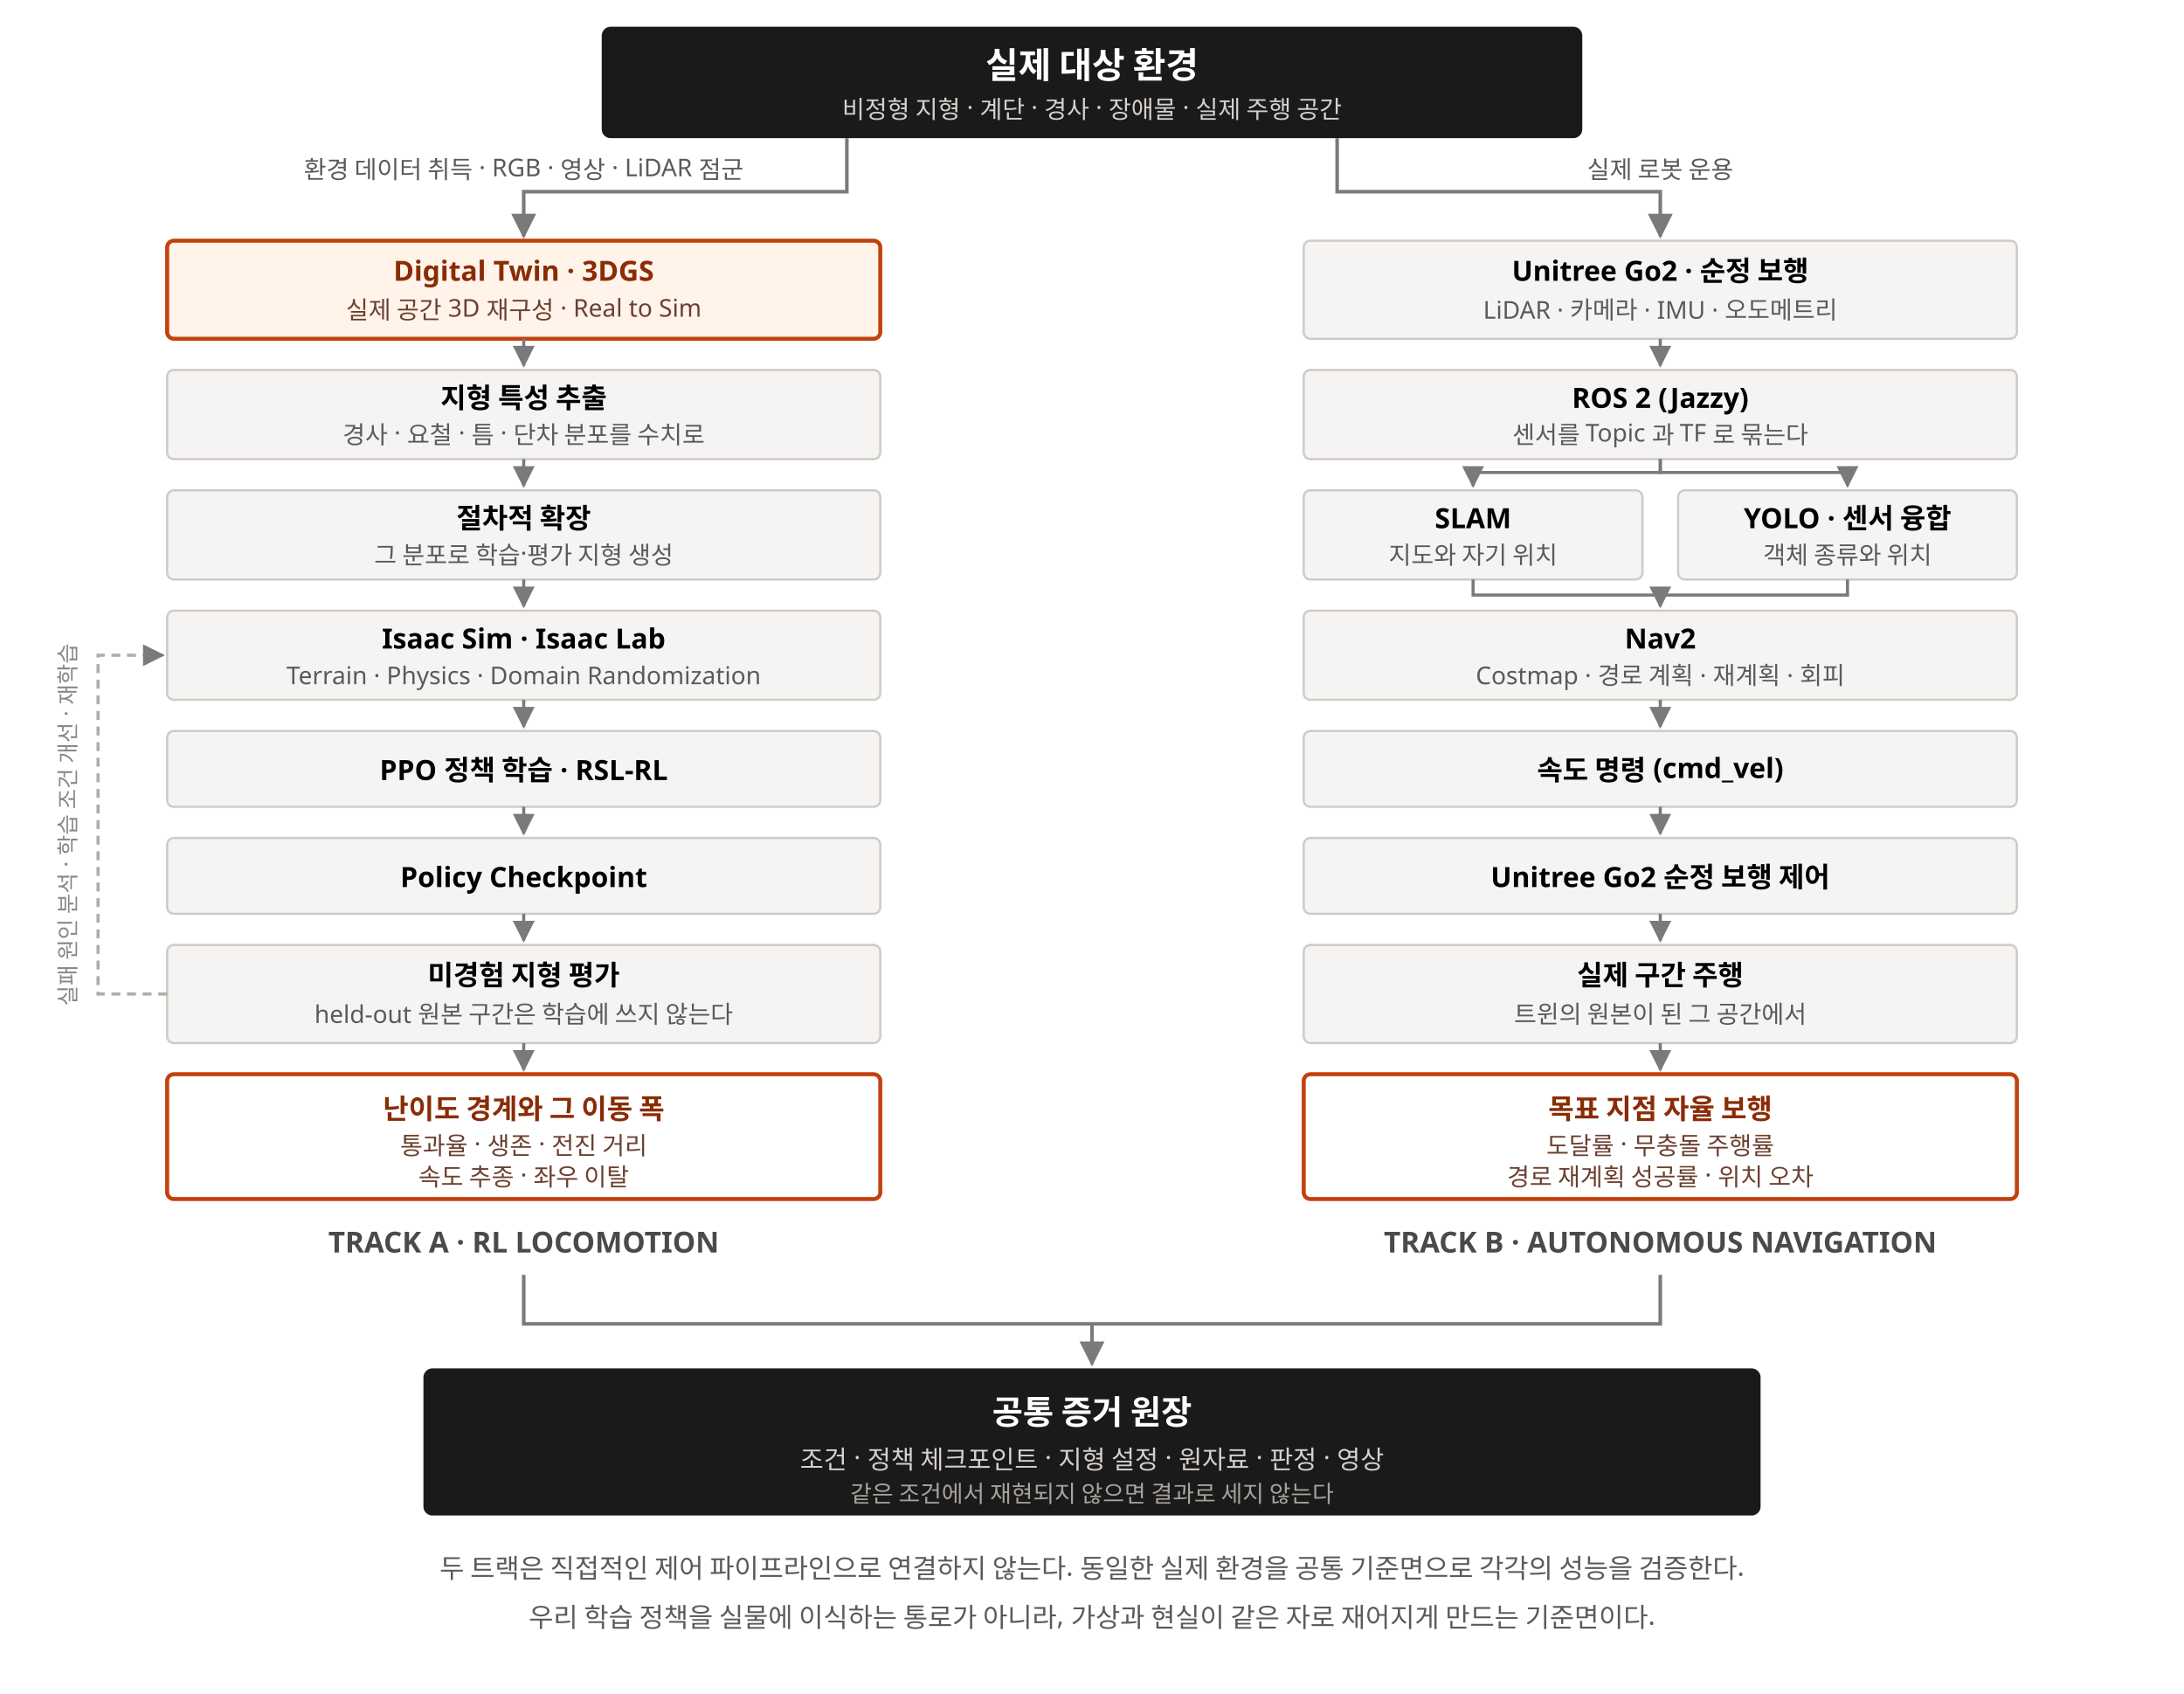
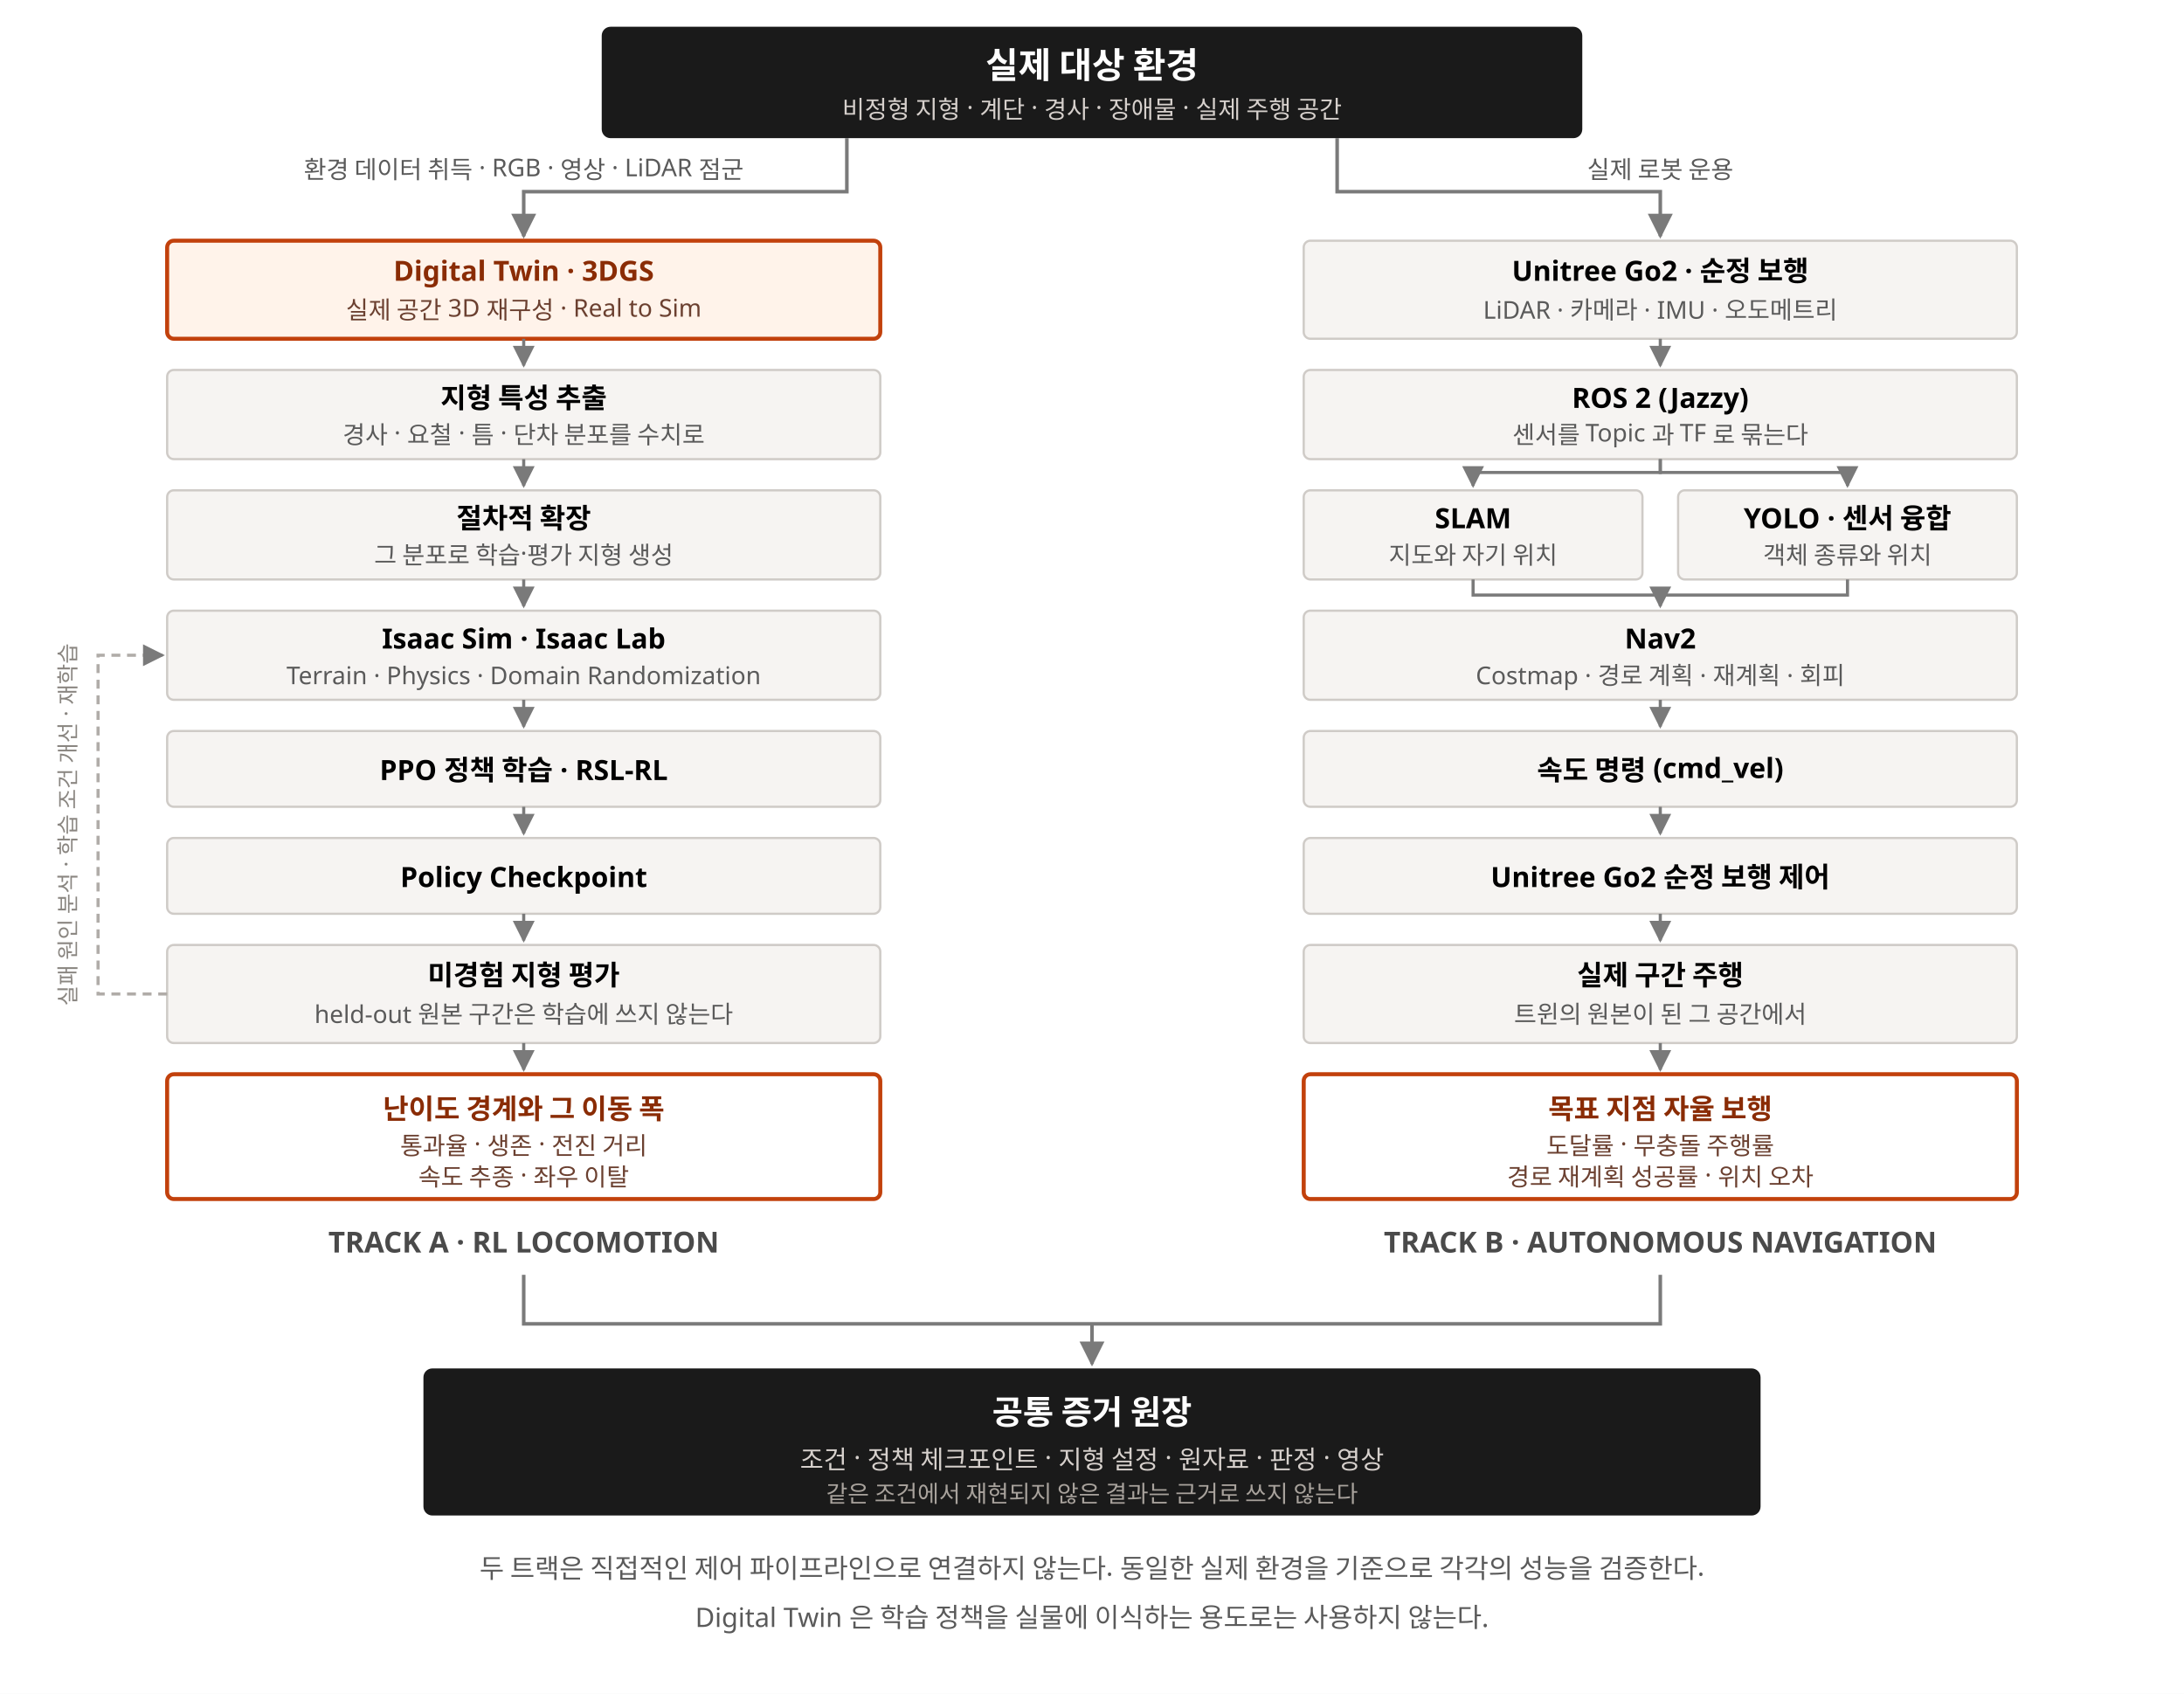
<svg xmlns="http://www.w3.org/2000/svg" viewBox="0 0 980 760" width="980" height="760" font-family="Malgun Gothic, 맑은 고딕, sans-serif">
  <defs>
    <marker id="b" viewBox="0 0 10 10" refX="9" refY="5" markerWidth="7" markerHeight="7" orient="auto">
      <path d="M0 0 L10 5 L0 10 z" fill="#7a7a7a" />
    </marker>
  </defs>
  <rect width="980" height="760" fill="#ffffff" />
  <rect x="270" y="12" width="440" height="50" rx="4" fill="#1a1a1a" />
  <text x="490" y="35" text-anchor="middle" fill="#fff" font-size="16" font-weight="700">실제 대상 환경</text>
  <text x="490" y="53" text-anchor="middle" fill="#d6d0cc" font-size="11">비정형 지형 · 계단 · 경사 · 장애물 · 실제 주행 공간</text>
  <path d="M380 62 L380 86 L235 86 L235 106" fill="none" stroke="#7a7a7a" stroke-width="1.6" marker-end="url(#b)" />
  <path d="M600 62 L600 86 L745 86 L745 106" fill="none" stroke="#7a7a7a" stroke-width="1.6" marker-end="url(#b)" />
  <text x="235" y="80" text-anchor="middle" font-size="11" fill="#5a5a5a">환경 데이터 취득 · RGB · 영상 · LiDAR 점군</text>
  <text x="745" y="80" text-anchor="middle" font-size="11" fill="#5a5a5a">실제 로봇 운용</text>
  <g font-size="12.5">
    <rect x="75" y="108" width="320" height="44" rx="3" fill="#fff3ea" stroke="#c2410c" stroke-width="1.8" />
    <text x="235" y="126" text-anchor="middle" font-weight="700" fill="#8a2c05">Digital Twin · 3DGS</text>
    <text x="235" y="143" text-anchor="middle" font-size="11" fill="#6b4030">실제 공간 3D 재구성 · Real to Sim</text>
    <rect x="75" y="166" width="320" height="40" rx="3" fill="#f6f4f2" stroke="#cfcbc7" />
    <text x="235" y="183" text-anchor="middle" font-weight="700">지형 특성 추출</text>
    <text x="235" y="199" text-anchor="middle" font-size="11" fill="#5a5a5a">경사 · 요철 · 틈 · 단차 분포를 수치로</text>
    <rect x="75" y="220" width="320" height="40" rx="3" fill="#f6f4f2" stroke="#cfcbc7" />
    <text x="235" y="237" text-anchor="middle" font-weight="700">절차적 확장</text>
    <text x="235" y="253" text-anchor="middle" font-size="11" fill="#5a5a5a">그 분포로 학습·평가 지형 생성</text>
    <rect x="75" y="274" width="320" height="40" rx="3" fill="#f6f4f2" stroke="#cfcbc7" />
    <text x="235" y="291" text-anchor="middle" font-weight="700">Isaac Sim · Isaac Lab</text>
    <text x="235" y="307" text-anchor="middle" font-size="11" fill="#5a5a5a">Terrain · Physics · Domain Randomization</text>
    <rect x="75" y="328" width="320" height="34" rx="3" fill="#f6f4f2" stroke="#cfcbc7" />
    <text x="235" y="350" text-anchor="middle" font-weight="700">PPO 정책 학습 · RSL-RL</text>
    <rect x="75" y="376" width="320" height="34" rx="3" fill="#f6f4f2" stroke="#cfcbc7" />
    <text x="235" y="398" text-anchor="middle" font-weight="700">Policy Checkpoint</text>
    <rect x="75" y="424" width="320" height="44" rx="3" fill="#f6f4f2" stroke="#cfcbc7" />
    <text x="235" y="442" text-anchor="middle" font-weight="700">미경험 지형 평가</text>
    <text x="235" y="459" text-anchor="middle" font-size="11" fill="#5a5a5a">held-out 원본 구간은 학습에 쓰지 않는다</text>
    <rect x="75" y="482" width="320" height="56" rx="3" fill="#fff" stroke="#c2410c" stroke-width="1.8" />
    <text x="235" y="502" text-anchor="middle" font-weight="700" fill="#8a2c05">난이도 경계와 그 이동 폭</text>
    <text x="235" y="518" text-anchor="middle" font-size="11" fill="#6b4030">통과율 · 생존 · 전진 거리</text>
    <text x="235" y="532" text-anchor="middle" font-size="11" fill="#6b4030">속도 추종 · 좌우 이탈</text>
  </g>
  <g stroke="#7a7a7a" stroke-width="1.4" marker-end="url(#b)" fill="none">
    <line x1="235" y1="152" x2="235" y2="164" />
    <line x1="235" y1="206" x2="235" y2="218" />
    <line x1="235" y1="260" x2="235" y2="272" />
    <line x1="235" y1="314" x2="235" y2="326" />
    <line x1="235" y1="362" x2="235" y2="374" />
    <line x1="235" y1="410" x2="235" y2="422" />
    <line x1="235" y1="468" x2="235" y2="480" />
  </g>
  <path d="M75 446 L44 446 L44 294 L73 294" fill="none" stroke="#b0aca8" stroke-width="1.4" stroke-dasharray="4 3" marker-end="url(#b)" />
  <text x="34" y="370" font-size="10" fill="#8a8681" transform="rotate(-90 34 370)" text-anchor="middle">실패 원인 분석 · 학습 조건 개선 · 재학습</text>
  <g font-size="12.5">
    <rect x="585" y="108" width="320" height="44" rx="3" fill="#f6f4f2" stroke="#cfcbc7" />
    <text x="745" y="126" text-anchor="middle" font-weight="700">Unitree Go2 · 순정 보행</text>
    <text x="745" y="143" text-anchor="middle" font-size="11" fill="#5a5a5a">LiDAR · 카메라 · IMU · 오도메트리</text>
    <rect x="585" y="166" width="320" height="40" rx="3" fill="#f6f4f2" stroke="#cfcbc7" />
    <text x="745" y="183" text-anchor="middle" font-weight="700">ROS 2 (Jazzy)</text>
    <text x="745" y="199" text-anchor="middle" font-size="11" fill="#5a5a5a">센서를 Topic 과 TF 로 묶는다</text>
    <rect x="585" y="220" width="152" height="40" rx="3" fill="#f6f4f2" stroke="#cfcbc7" />
    <text x="661" y="237" text-anchor="middle" font-weight="700">SLAM</text>
    <text x="661" y="253" text-anchor="middle" font-size="11" fill="#5a5a5a">지도와 자기 위치</text>
    <rect x="753" y="220" width="152" height="40" rx="3" fill="#f6f4f2" stroke="#cfcbc7" />
    <text x="829" y="237" text-anchor="middle" font-weight="700">YOLO · 센서 융합</text>
    <text x="829" y="253" text-anchor="middle" font-size="11" fill="#5a5a5a">객체 종류와 위치</text>
    <rect x="585" y="274" width="320" height="40" rx="3" fill="#f6f4f2" stroke="#cfcbc7" />
    <text x="745" y="291" text-anchor="middle" font-weight="700">Nav2</text>
    <text x="745" y="307" text-anchor="middle" font-size="11" fill="#5a5a5a">Costmap · 경로 계획 · 재계획 · 회피</text>
    <rect x="585" y="328" width="320" height="34" rx="3" fill="#f6f4f2" stroke="#cfcbc7" />
    <text x="745" y="350" text-anchor="middle" font-weight="700">속도 명령 (cmd_vel)</text>
    <rect x="585" y="376" width="320" height="34" rx="3" fill="#f6f4f2" stroke="#cfcbc7" />
    <text x="745" y="398" text-anchor="middle" font-weight="700">Unitree Go2 순정 보행 제어</text>
    <rect x="585" y="424" width="320" height="44" rx="3" fill="#f6f4f2" stroke="#cfcbc7" />
    <text x="745" y="442" text-anchor="middle" font-weight="700">실제 구간 주행</text>
    <text x="745" y="459" text-anchor="middle" font-size="11" fill="#5a5a5a">트윈의 원본이 된 그 공간에서</text>
    <rect x="585" y="482" width="320" height="56" rx="3" fill="#fff" stroke="#c2410c" stroke-width="1.8" />
    <text x="745" y="502" text-anchor="middle" font-weight="700" fill="#8a2c05">목표 지점 자율 보행</text>
    <text x="745" y="518" text-anchor="middle" font-size="11" fill="#6b4030">도달률 · 무충돌 주행률</text>
    <text x="745" y="532" text-anchor="middle" font-size="11" fill="#6b4030">경로 재계획 성공률 · 위치 오차</text>
  </g>
  <g stroke="#7a7a7a" stroke-width="1.4" marker-end="url(#b)" fill="none">
    <line x1="745" y1="152" x2="745" y2="164" />
    <path d="M745 206 L745 212 L661 212 L661 218" />
    <path d="M745 206 L745 212 L829 212 L829 218" />
    <path d="M661 260 L661 267 L745 267 L745 272" />
    <line x1="745" y1="314" x2="745" y2="326" />
    <line x1="745" y1="362" x2="745" y2="374" />
    <line x1="745" y1="410" x2="745" y2="422" />
    <line x1="745" y1="468" x2="745" y2="480" />
  </g>
  <path d="M829 260 L829 267 L745 267" fill="none" stroke="#7a7a7a" stroke-width="1.4" />
  <text x="235" y="562" text-anchor="middle" font-size="13" font-weight="700" fill="#4a4a4a">TRACK A · RL LOCOMOTION</text>
  <text x="745" y="562" text-anchor="middle" font-size="13" font-weight="700" fill="#4a4a4a">TRACK B · AUTONOMOUS NAVIGATION</text>
  <path d="M235 572 L235 594 L490 594" fill="none" stroke="#7a7a7a" stroke-width="1.6" />
  <path d="M745 572 L745 594 L490 594" fill="none" stroke="#7a7a7a" stroke-width="1.6" />
  <line x1="490" y1="594" x2="490" y2="612" stroke="#7a7a7a" stroke-width="1.6" marker-end="url(#b)" />
  <rect x="190" y="614" width="600" height="66" rx="4" fill="#1a1a1a" />
  <text x="490" y="639" text-anchor="middle" fill="#fff" font-size="15" font-weight="700">공통 증거 원장</text>
  <text x="490" y="659" text-anchor="middle" fill="#d6d0cc" font-size="11.5">조건 · 정책 체크포인트 · 지형 설정 · 원자료 · 판정 · 영상</text>
-   <text x="490" y="674" text-anchor="middle" fill="#a8a29c" font-size="10.5">같은 조건에서 재현되지 않으면 결과로 세지 않는다</text>
-   <text x="490" y="708" text-anchor="middle" font-size="12" fill="#5a5a5a">두 트랙은 직접적인 제어 파이프라인으로 연결하지 않는다. 동일한 실제 환경을 공통 기준면으로 각각의 성능을 검증한다.</text>
-   <text x="490" y="730" text-anchor="middle" font-size="12" fill="#5a5a5a">우리 학습 정책을 실물에 이식하는 통로가 아니라, 가상과 현실이 같은 자로 재어지게 만드는 기준면이다.</text>
+   <text x="490" y="674" text-anchor="middle" fill="#a8a29c" font-size="10.5">같은 조건에서 재현되지 않은 결과는 근거로 쓰지 않는다</text>
+   <text x="490" y="708" text-anchor="middle" font-size="12" fill="#5a5a5a">두 트랙은 직접적인 제어 파이프라인으로 연결하지 않는다. 동일한 실제 환경을 기준으로 각각의 성능을 검증한다.</text>
+   <text x="490" y="730" text-anchor="middle" font-size="12" fill="#5a5a5a">Digital Twin 은 학습 정책을 실물에 이식하는 용도로는 사용하지 않는다.</text>
</svg>
